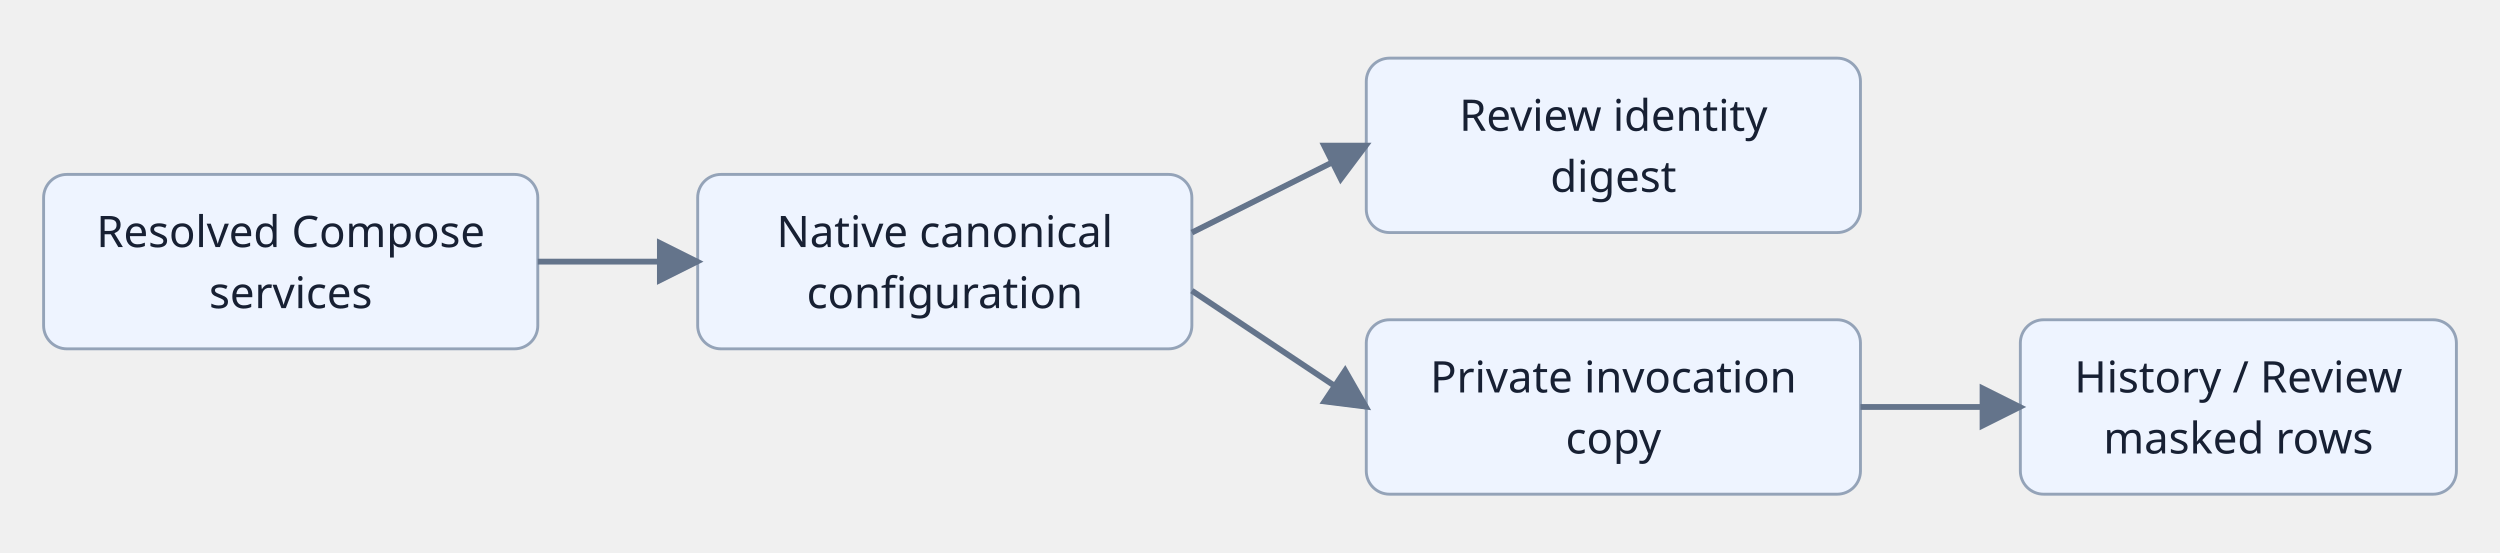
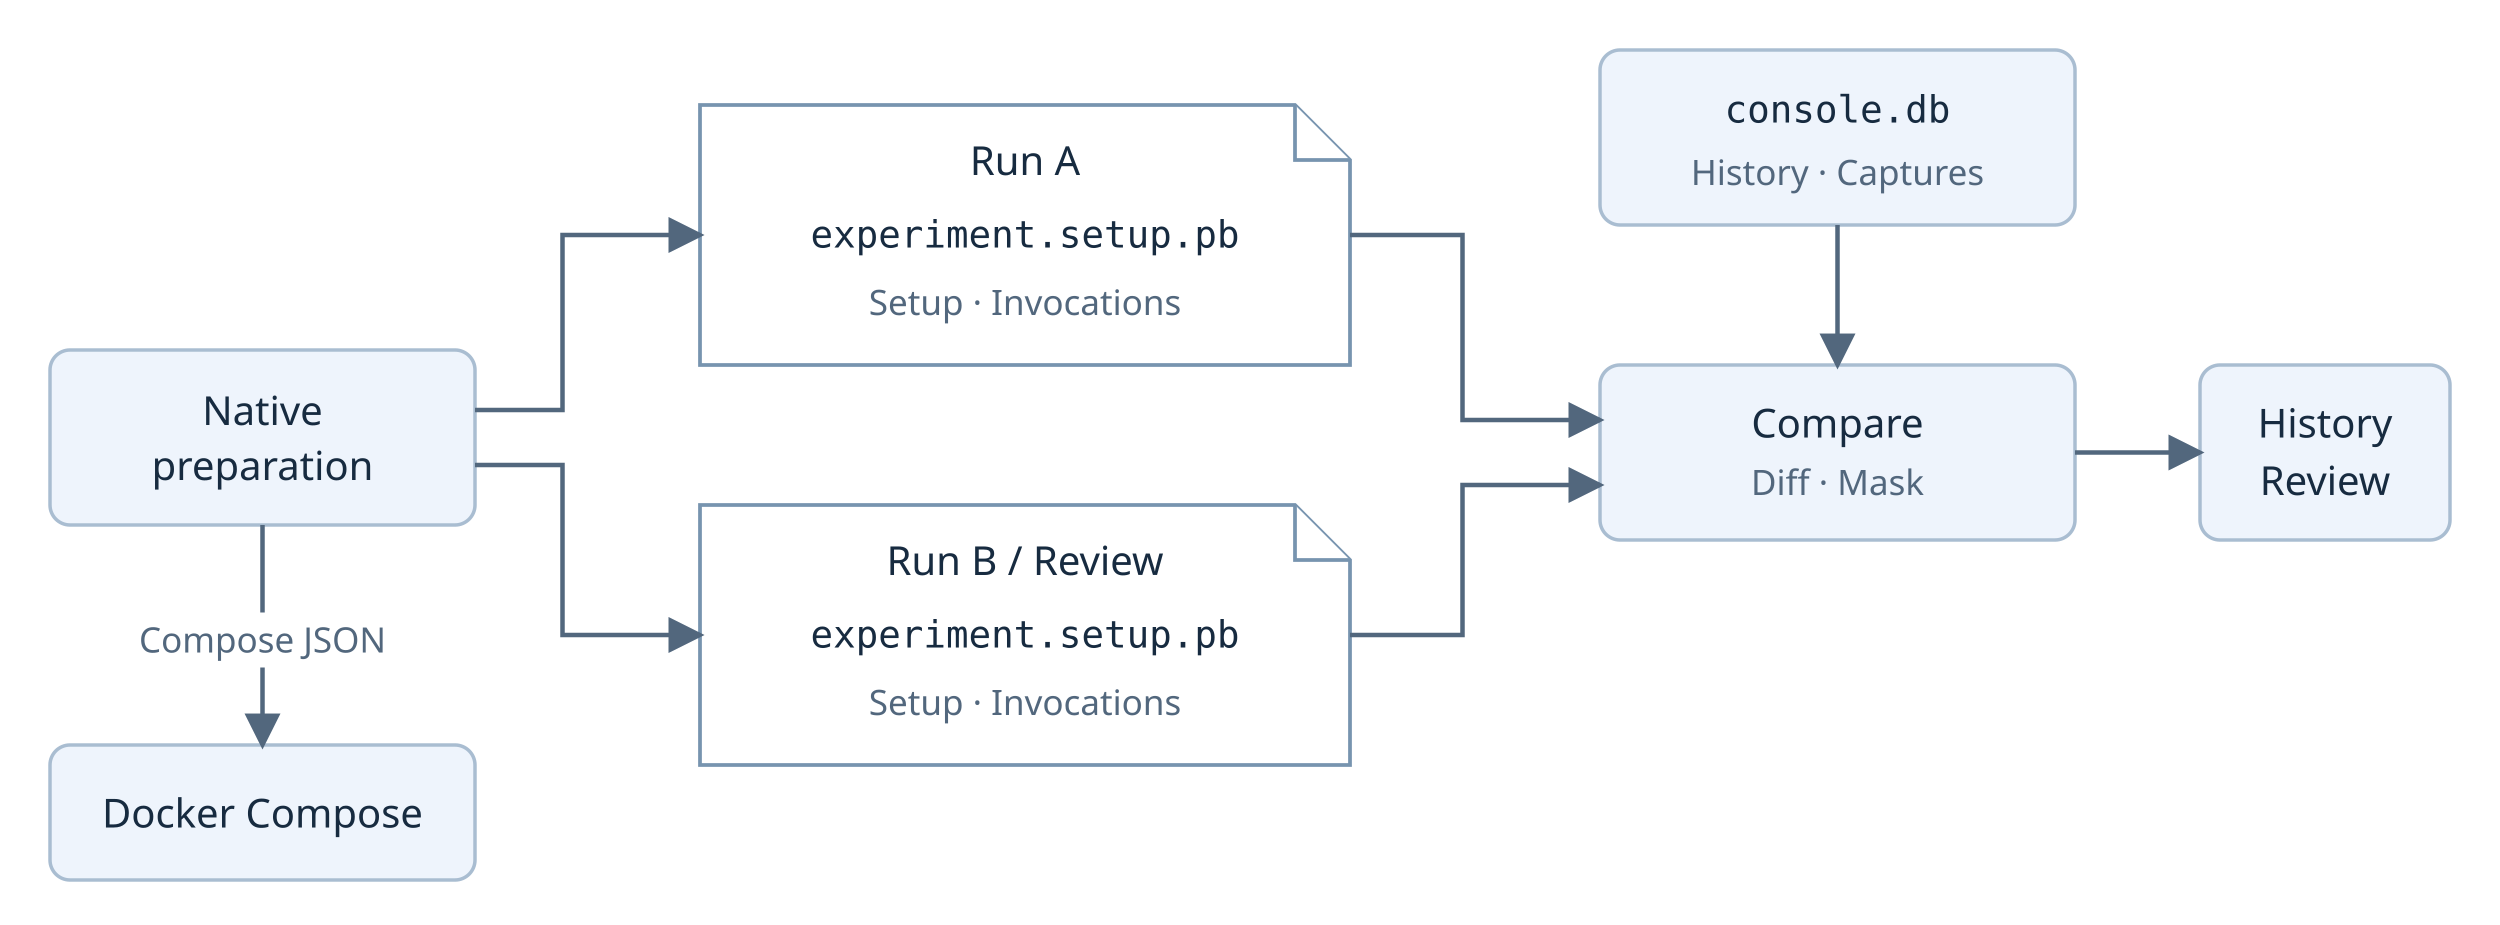
- <svg xmlns="http://www.w3.org/2000/svg" viewBox="0 0 860 190" role="img" aria-labelledby="title">
+ <svg xmlns="http://www.w3.org/2000/svg" width="1000" height="370" viewBox="0 0 1000 370" role="img" aria-labelledby="title">
  <defs>
    <marker id="arrow" markerWidth="8" markerHeight="8" refX="7" refY="4" orient="auto">
-       <path d="M0 0L8 4L0 8" fill="#64748b" />
+       <path d="M0 0L8 4L0 8" fill="#52677d" />
    </marker>
+     <style>
+       text{font-family:system-ui,sans-serif;fill:#172b40;text-anchor:middle;font-size:16px}
+       .label{font-size:14px;fill:#52677d}.file{font-family:ui-monospace,monospace;font-size:15px}
+       .box{fill:#eef4fc;stroke:#a9bdd1;stroke-width:1.4}.record{fill:#fff;stroke:#7794af;stroke-width:1.5}
+       .edge{fill:none;stroke:#52677d;stroke-width:1.8;marker-end:url(#arrow)}
+     </style>
  </defs>
-   <g font-family="sans-serif" font-size="15" fill="#172033" text-anchor="middle">
-     <g fill="#eef4ff" stroke="#94a3b8">
-       <rect x="15" y="60" width="170" height="60" rx="8" />
-       <rect x="240" y="60" width="170" height="60" rx="8" />
-       <rect x="470" y="20" width="170" height="60" rx="8" />
-       <rect x="470" y="110" width="170" height="60" rx="8" />
-       <rect x="695" y="110" width="150" height="60" rx="8" />
-     </g>
-     <text x="100" y="85">Resolved Compose</text>
-     <text x="100" y="106">services</text>
-     <text x="325" y="85">Native canonical</text>
-     <text x="325" y="106">configuration</text>
-     <text x="555" y="45">Review identity</text>
-     <text x="555" y="66">digest</text>
-     <text x="555" y="135">Private invocation</text>
-     <text x="555" y="156">copy</text>
-     <text x="770" y="135">History / Review</text>
-     <text x="770" y="156">masked rows</text>
-   </g>
-   <g fill="none" stroke="#64748b" stroke-width="2" marker-end="url(#arrow)">
-     <path d="M185 90H240" />
-     <path d="M410 80L470 50" />
-     <path d="M410 100L470 140" />
-     <path d="M640 140H695" />
-   </g>
+   <rect width="1000" height="370" fill="#fff" />
+   <rect class="box" x="20" y="140" width="170" height="70" rx="8" />
+   <text x="105" y="170">Native</text>
+   <text x="105" y="192">preparation</text>
+   <path class="record" d="M280 42H518L540 64V146H280Z" />
+   <path class="record" d="M518 42V64H540" />
+   <text x="410" y="70">Run A</text>
+   <text class="file" x="410" y="99">experiment.setup.pb</text>
+   <text class="label" x="410" y="126">Setup · Invocations</text>
+   <path class="record" d="M280 202H518L540 224V306H280Z" />
+   <path class="record" d="M518 202V224H540" />
+   <text x="410" y="230">Run B / Review</text>
+   <text class="file" x="410" y="259">experiment.setup.pb</text>
+   <text class="label" x="410" y="286">Setup · Invocations</text>
+   <rect class="box" x="640" y="20" width="190" height="70" rx="8" />
+   <text class="file" x="735" y="49">console.db</text>
+   <text class="label" x="735" y="74">History · Captures</text>
+   <rect class="box" x="640" y="146" width="190" height="70" rx="8" />
+   <text x="735" y="175">Compare</text>
+   <text class="label" x="735" y="198">Diff · Mask</text>
+   <rect class="box" x="880" y="146" width="100" height="70" rx="8" />
+   <text x="930" y="175">History</text>
+   <text x="930" y="198">Review</text>
+   <rect class="box" x="20" y="298" width="170" height="54" rx="8" />
+   <text x="105" y="331">Docker Compose</text>
+   <path class="edge" d="M190 164H225V94H280" />
+   <path class="edge" d="M190 186H225V254H280" />
+   <path class="edge" d="M540 94H585V168H640" />
+   <path class="edge" d="M540 254H585V194H640" />
+   <path class="edge" d="M735 90V146" />
+   <path class="edge" d="M830 181H880" />
+   <path class="edge" d="M105 210V298" />
+   <rect x="47" y="245" width="116" height="22" fill="#fff" />
+   <text class="label" x="105" y="261">Compose JSON</text>
</svg>
